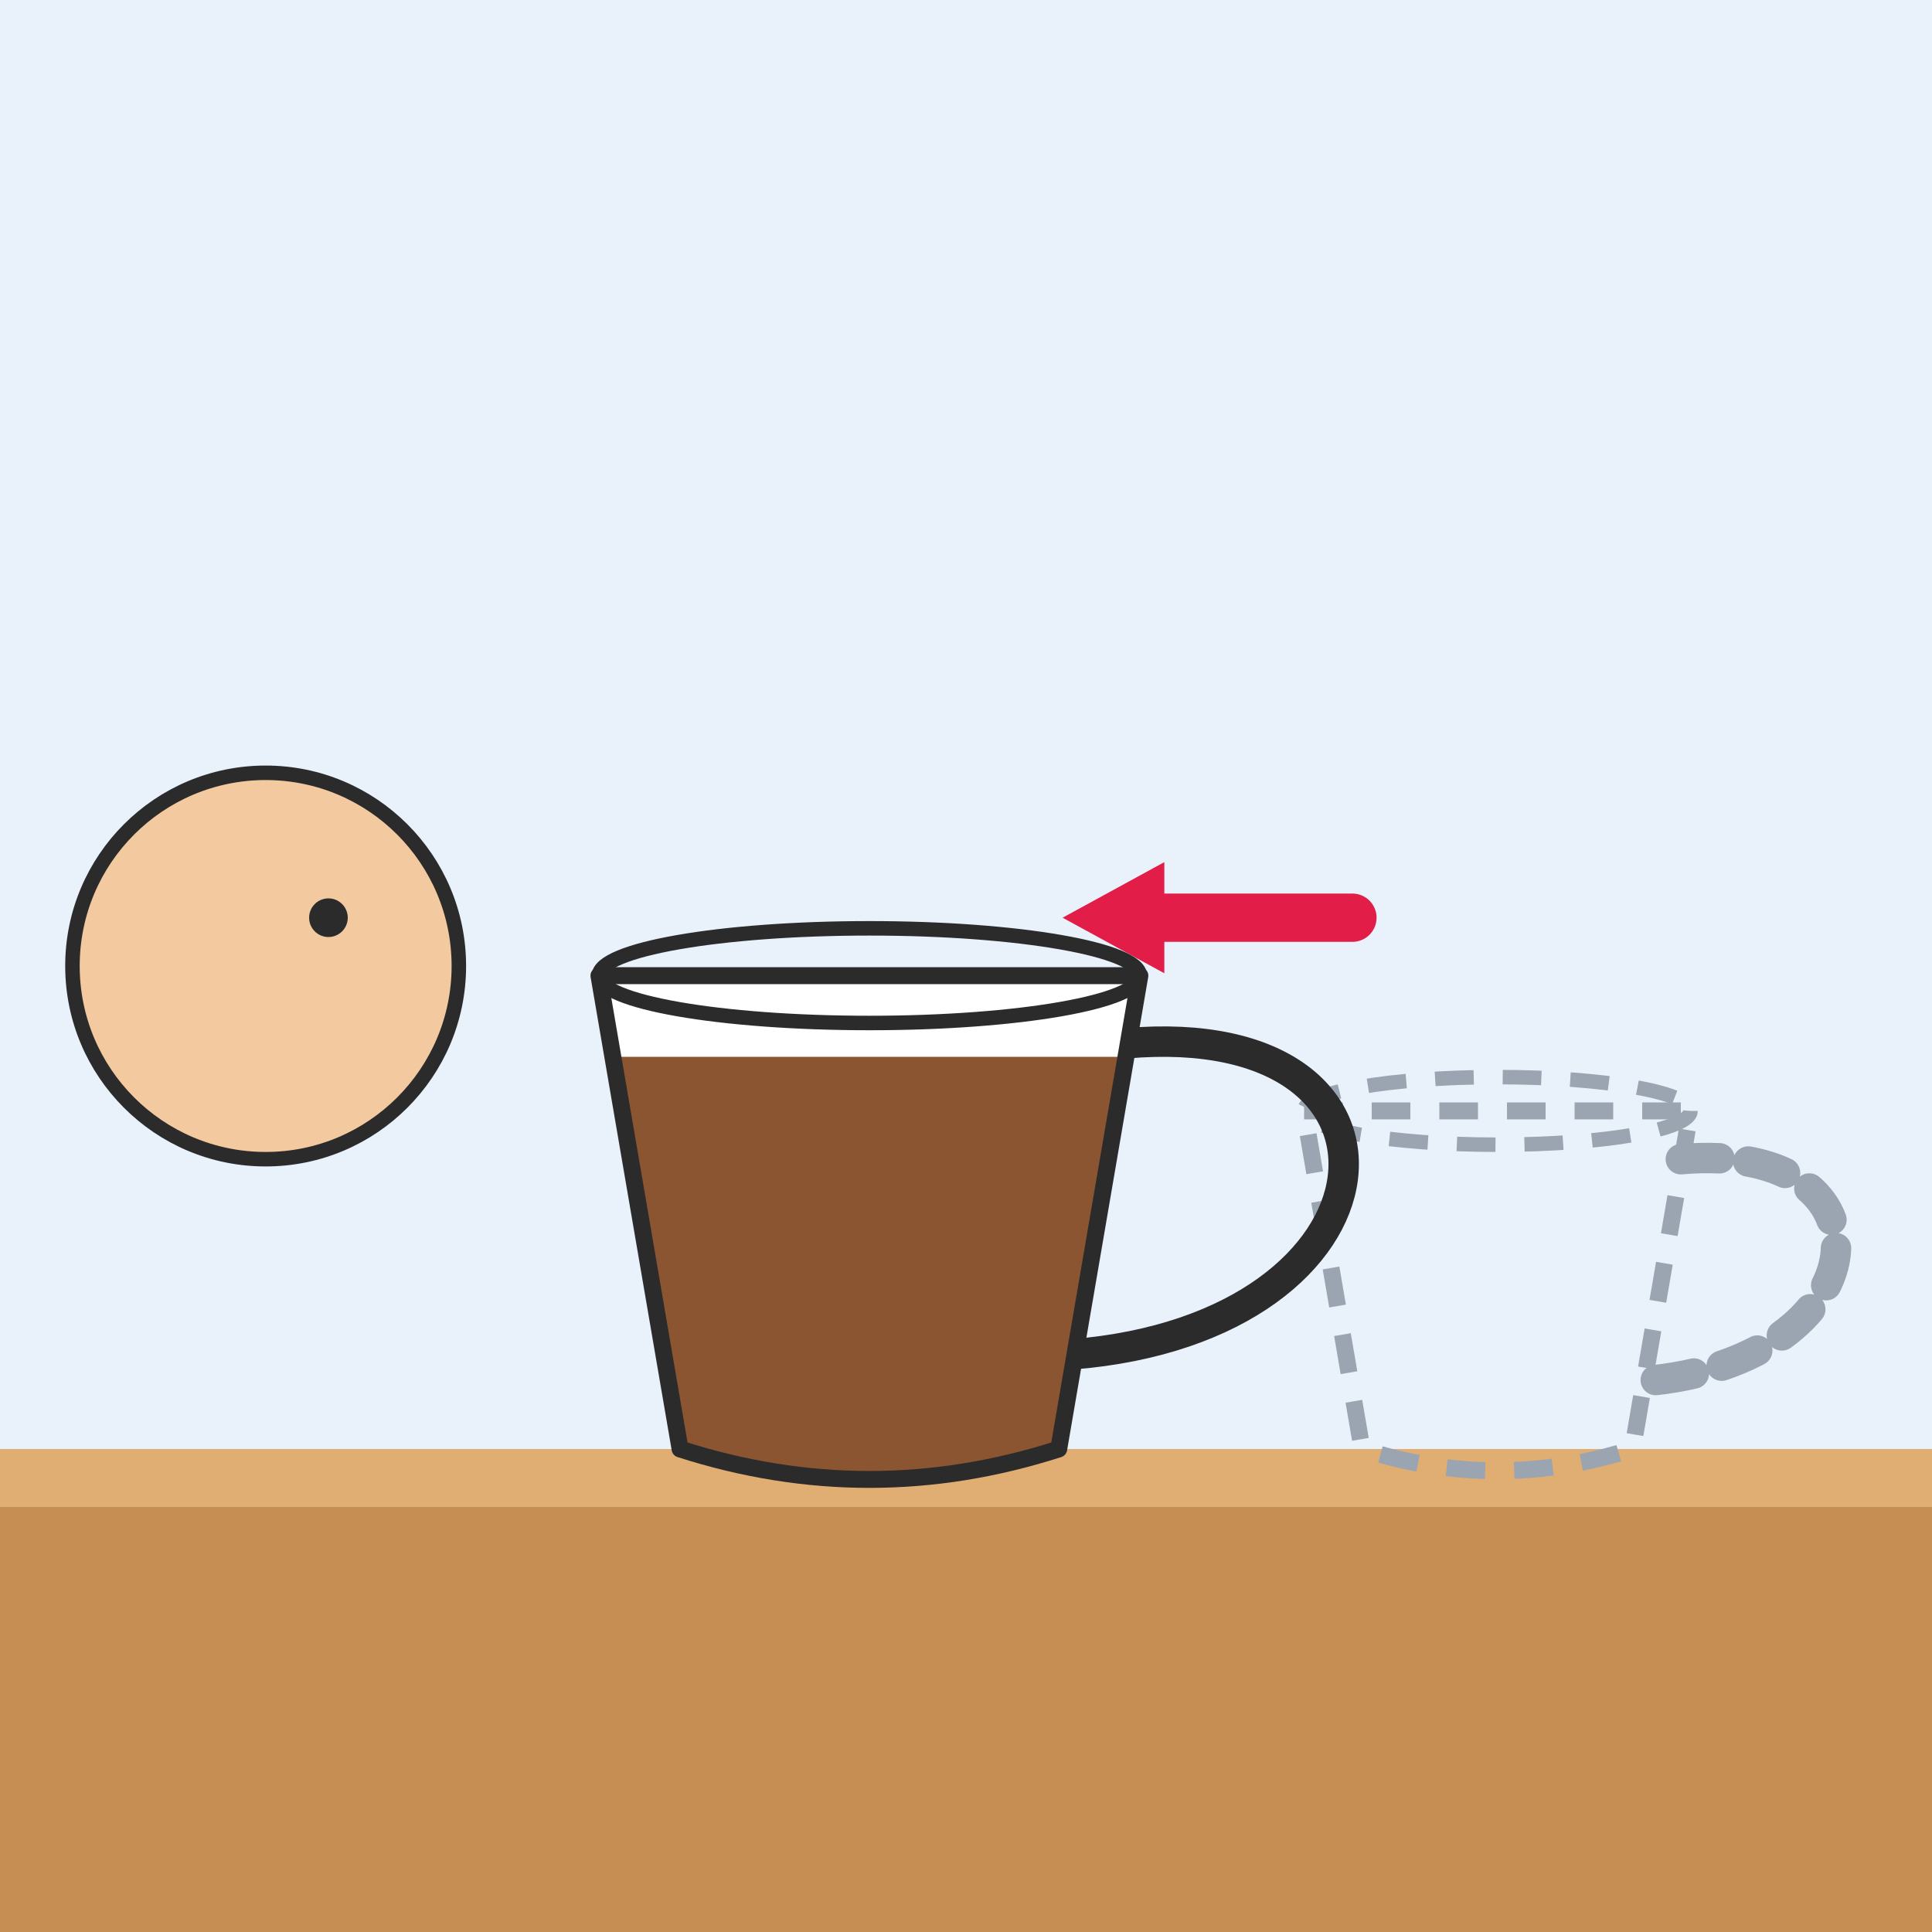
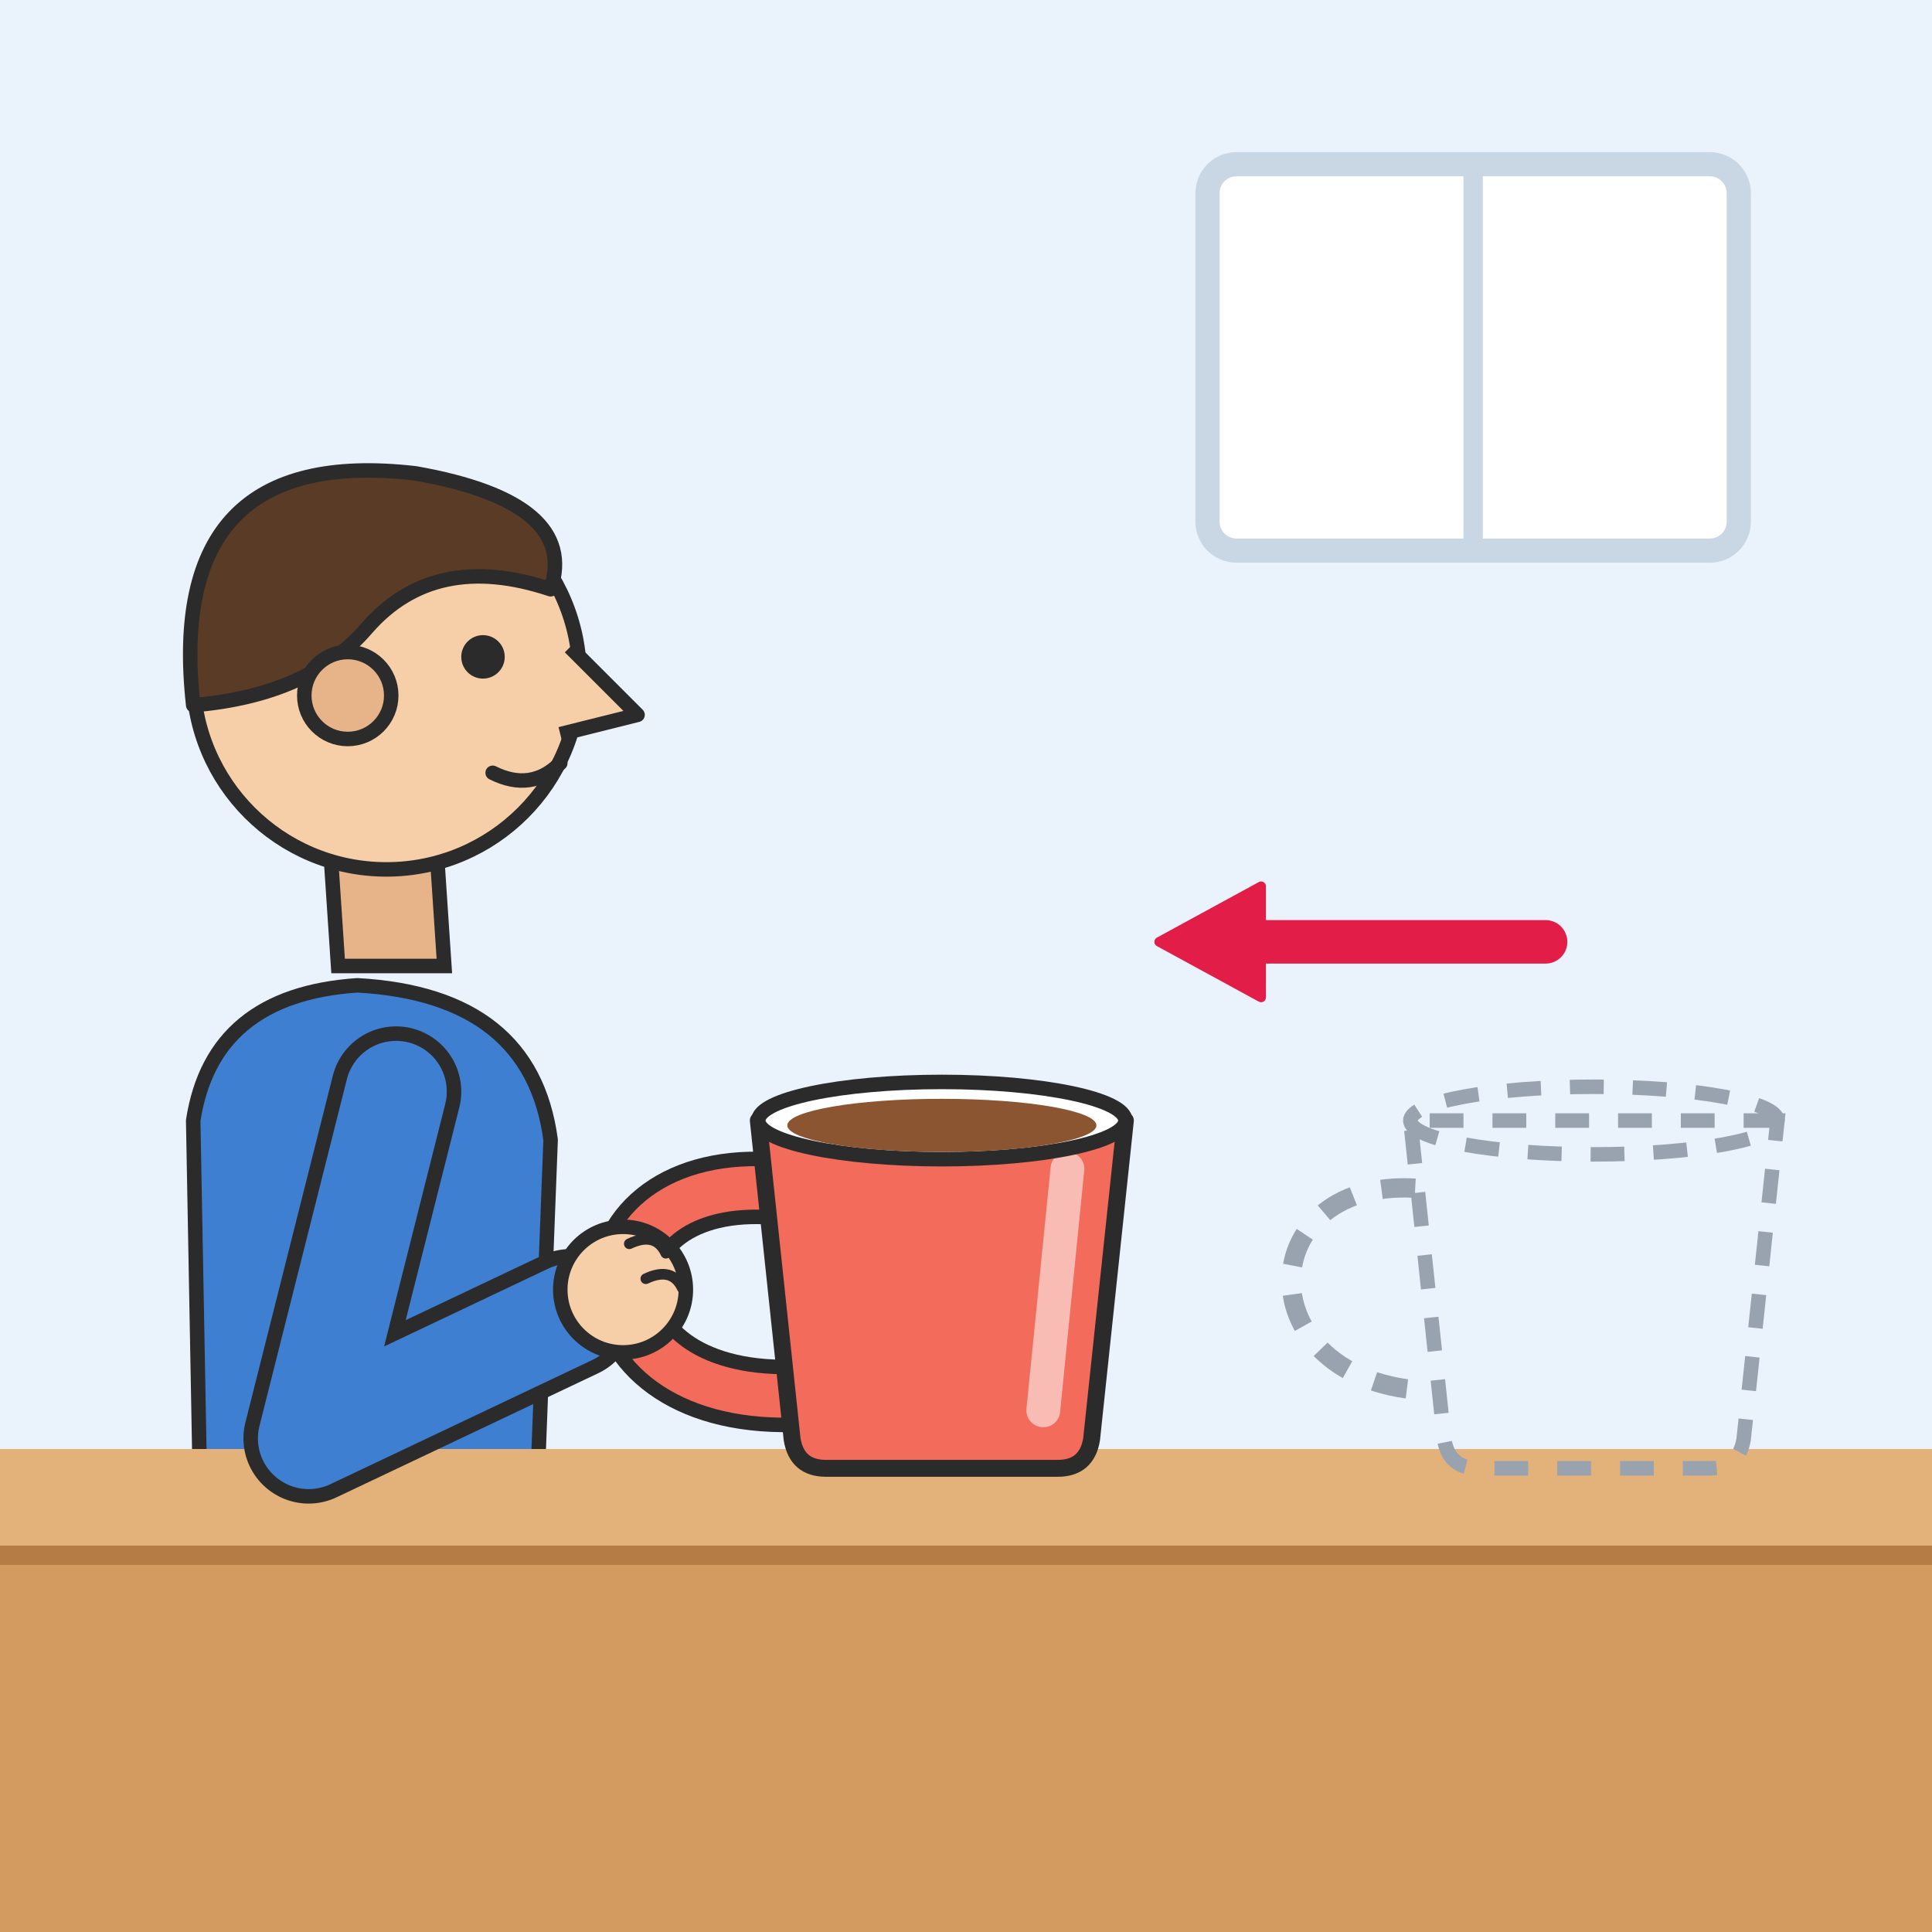
<svg xmlns="http://www.w3.org/2000/svg" viewBox="0 0 400 400" width="400" height="400">
-   <rect width="400" height="400" fill="#e9f2fb" />
-   <rect x="0" y="300" width="400" height="100" fill="#c68e52" />
-   <rect x="0" y="300" width="400" height="12" fill="#e0ad73" />
-   <circle cx="55" cy="200" r="40" fill="#f3c9a0" stroke="#2b2b2b" stroke-width="3" />
-   <circle cx="68" cy="190" r="4" fill="#2b2b2b" />
-   <clipPath id="c22">
-     <path d="M-40,-70 L40,-70 L28,0 Q0,9 -28,0 Z" transform="translate(310,300) rotate(0) scale(1.0,1.0)" />
+   <rect width="400" height="400" fill="#eaf3fb" />
+   <rect x="250" y="34" width="110" height="80" rx="6" fill="#fff" stroke="#c9d6e3" stroke-width="5" />
+   <line x1="305" y1="34" x2="305" y2="114" stroke="#c9d6e3" stroke-width="4" />
+   <path d="M68,170 L70,200 L92,200 L90,170 Z" fill="#e7b48a" stroke="#2b2b2b" stroke-width="3" />
+   <path d="M42,340 L40,232 Q44,206 74,204 Q110,206 114,236 L110,340 Z" fill="#3f7fd1" stroke="#2b2b2b" stroke-width="3" stroke-linejoin="round" />
+   <g transform="rotate(0 80 170)">
+     <circle cx="80" cy="140" r="40" fill="#f6cfa8" stroke="#2b2b2b" stroke-width="3" />
+     <path d="M118,134 L132,148 L116,152" fill="#f6cfa8" stroke="#2b2b2b" stroke-width="3" stroke-linejoin="round" />
+     <path d="M40,146 Q34,92 86,98 Q120,104 114,122 Q90,114 76,130 Q64,144 40,146 Z" fill="#5a3b25" stroke="#2b2b2b" stroke-width="3" stroke-linejoin="round" />
+     <circle cx="72" cy="144" r="9" fill="#e7b48a" stroke="#2b2b2b" stroke-width="3" />
+     <circle cx="100" cy="136" r="4.5" fill="#2b2b2b" />
+     <path d="M102,160 Q110,164 116,158" fill="none" stroke="#2b2b2b" stroke-width="3" stroke-linecap="round" />
+   </g>
+   <rect x="0" y="300" width="400" height="22" fill="#e3b27a" />
+   <rect x="0" y="322" width="400" height="78" fill="#d39b5f" />
+   <line x1="0" y1="322" x2="400" y2="322" stroke="#b57d45" stroke-width="4" />
+   <g transform="translate(330.0,304.0) rotate(0) scale(-1.0,1.0)" fill="none" stroke="#98a3af" stroke-width="3.00" stroke-dasharray="7 6">
+     <path d="M37,-58 C72,-60 72,-16 32,-16" stroke-width="4.00" />
+     <path d="M-38,-72 L38,-72 L31,-6 Q30,0 24,0 L-24,0 Q-30,0 -31,-6 Z" />
+     <ellipse cx="0" cy="-72" rx="38" ry="7" />
+   </g>
+   <clipPath id="u1">
+     <path d="M-38,-72 L38,-72 L31,-6 Q30,0 24,0 L-24,0 Q-30,0 -31,-6 Z" transform="translate(195.0,304.0) rotate(0) scale(-1.0,1.0)" />
  </clipPath>
-   <g transform="translate(310,300) rotate(0) scale(1.0,1.0)">
-     <path d="M38,-60 C84,-64 80,-18 30,-14" fill="none" stroke="#9aa5b1" stroke-width="6.3" stroke-dasharray="8 6" stroke-linecap="round" />
-     <path d="M-40,-70 L40,-70 L28,0 Q0,9 -28,0 Z" fill="none" />
+   <g transform="translate(195.0,304.0) rotate(0) scale(-1.0,1.0)">
+     <path d="M36,-58 C76,-60 76,-14 31,-15" fill="none" stroke="#2b2b2b" stroke-width="15.00" stroke-linecap="round" />
+     <path d="M36,-58 C76,-60 76,-14 31,-15" fill="none" stroke="#f26b5b" stroke-width="9.00" stroke-linecap="round" />
+     <path d="M-38,-72 L38,-72 L31,-6 Q30,0 24,0 L-24,0 Q-30,0 -31,-6 Z" fill="#f26b5b" />
+     <path d="M-26,-62 L-21,-12" stroke="#fff" stroke-opacity=".55" stroke-width="7" stroke-linecap="round" />
  </g>
-   <g transform="translate(310,300) rotate(0) scale(1.0,1.0)">
-     <path d="M-40,-70 L40,-70 L28,0 Q0,9 -28,0 Z" fill="none" stroke="#9aa5b1" stroke-width="3.5" stroke-dasharray="8 6" stroke-linejoin="round" />
-     <ellipse cx="0" cy="-70" rx="40" ry="7" fill="none" stroke="#9aa5b1" stroke-width="3.0" stroke-dasharray="8 6" />
+   <g transform="translate(195.0,304.0) rotate(0) scale(-1.0,1.0)">
+     <path d="M-38,-72 L38,-72 L31,-6 Q30,0 24,0 L-24,0 Q-30,0 -31,-6 Z" fill="none" stroke="#2b2b2b" stroke-width="3.50" stroke-linejoin="round" />
+     <ellipse cx="0" cy="-72" rx="38" ry="8" fill="#fff" stroke="#2b2b2b" stroke-width="3.00" />
+     <ellipse cx="0" cy="-71" rx="32" ry="5.5" fill="#8a5530" />
  </g>
-   <clipPath id="c23">
-     <path d="M-40,-70 L40,-70 L28,0 Q0,9 -28,0 Z" transform="translate(180,300) rotate(0) scale(1.4,1.4)" />
-   </clipPath>
-   <g transform="translate(180,300) rotate(0) scale(1.4,1.4)">
-     <path d="M38,-60 C84,-64 80,-18 30,-14" fill="none" stroke="#2b2b2b" stroke-width="4.5" stroke-linecap="round" />
-     <path d="M-40,-70 L40,-70 L28,0 Q0,9 -28,0 Z" fill="#fff" />
+   <path d="M82.0,226.0 L63.9,297.8 L118.1,272.1" fill="none" stroke="#2b2b2b" stroke-width="27" stroke-linecap="round" stroke-linejoin="round" />
+   <path d="M82.0,226.0 L63.9,297.8 L118.1,272.1" fill="none" stroke="#3f7fd1" stroke-width="21" stroke-linecap="round" stroke-linejoin="round" />
+   <circle cx="129.0" cy="267.0" r="13.0" fill="#f6cfa8" stroke="#2b2b2b" stroke-width="3" />
+   <g transform="translate(131.9,265.6) rotate(-25.28406)">
+     <path d="M2,-8 q6,0 6,5 M2,0 q6,0 6,5" fill="none" stroke="#2b2b2b" stroke-width="2.2" stroke-linecap="round" />
  </g>
-   <rect x="54" y="218.8" width="252" height="280.0" fill="#8a5530" clip-path="url(#c23)" />
-   <g transform="translate(180,300) rotate(0) scale(1.4,1.4)">
-     <path d="M-40,-70 L40,-70 L28,0 Q0,9 -28,0 Z" fill="none" stroke="#2b2b2b" stroke-width="2.5" stroke-linejoin="round" />
-     <ellipse cx="0" cy="-70" rx="40" ry="7" fill="none" stroke="#2b2b2b" stroke-width="2.143" />
-   </g>
-   <line x1="280" y1="190" x2="239.2" y2="190.0" stroke="#e11d48" stroke-width="10" stroke-linecap="round" />
-   <polygon points="220,190 241.062,178.494 241.062,201.506" fill="#e11d48" />
+   <line x1="320.0" y1="195.0" x2="256.8" y2="195.0" stroke="#e11d48" stroke-width="9" stroke-linecap="round" />
+   <polygon points="240.0,195.0 261.1,183.5 261.1,206.5" fill="#e11d48" stroke="#e11d48" stroke-width="2" stroke-linejoin="round" />
</svg>
